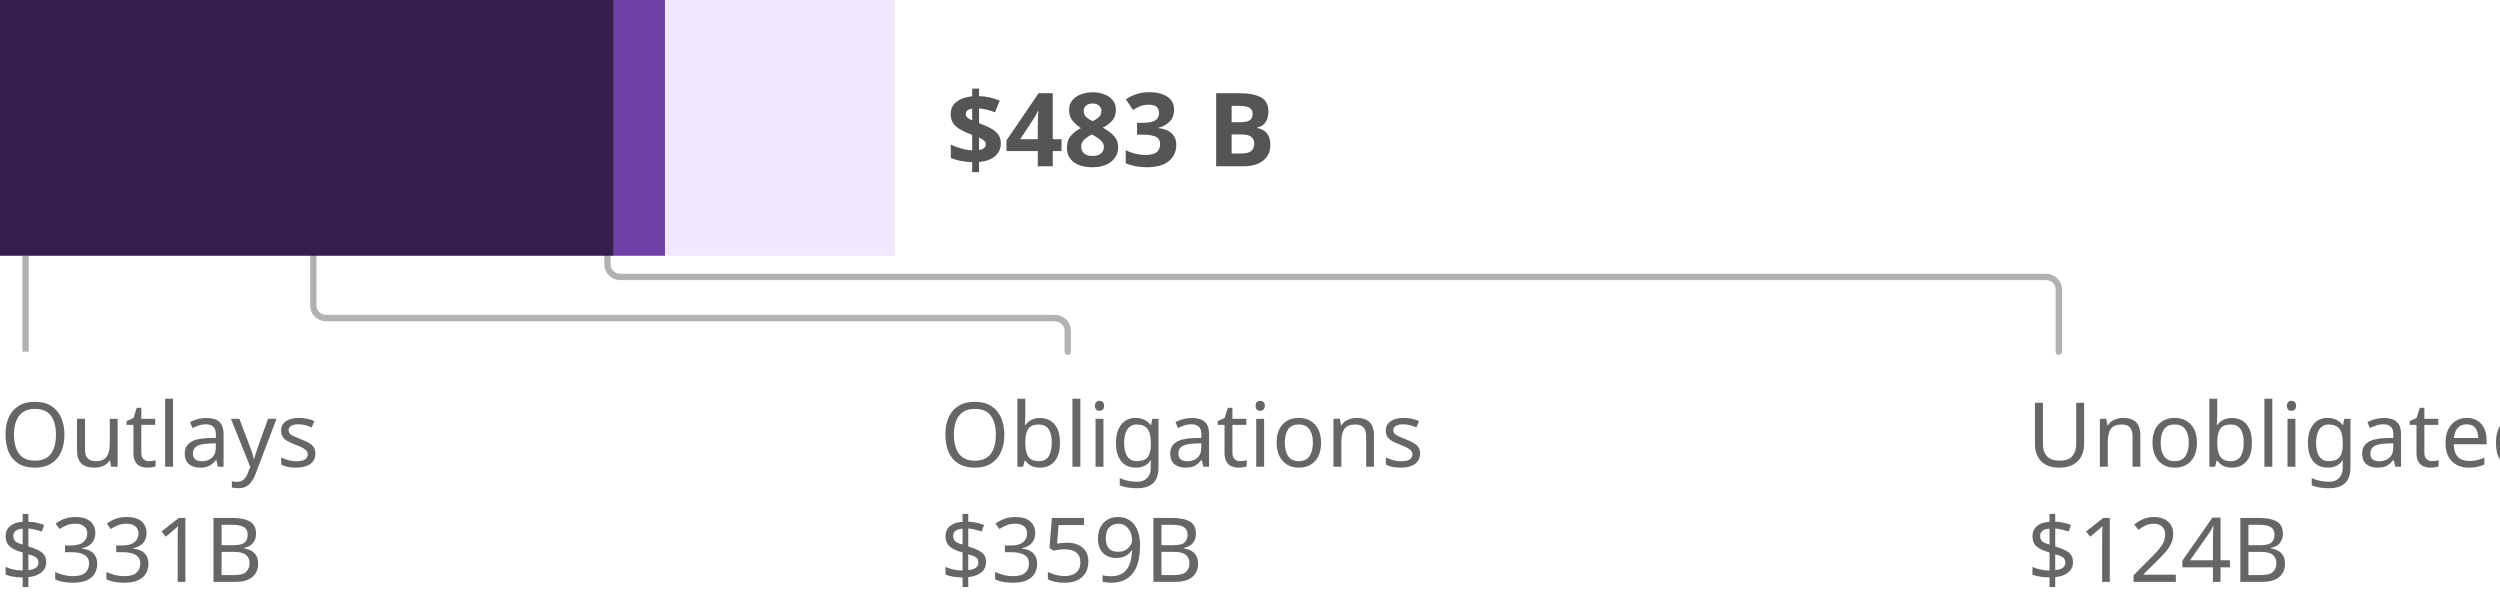
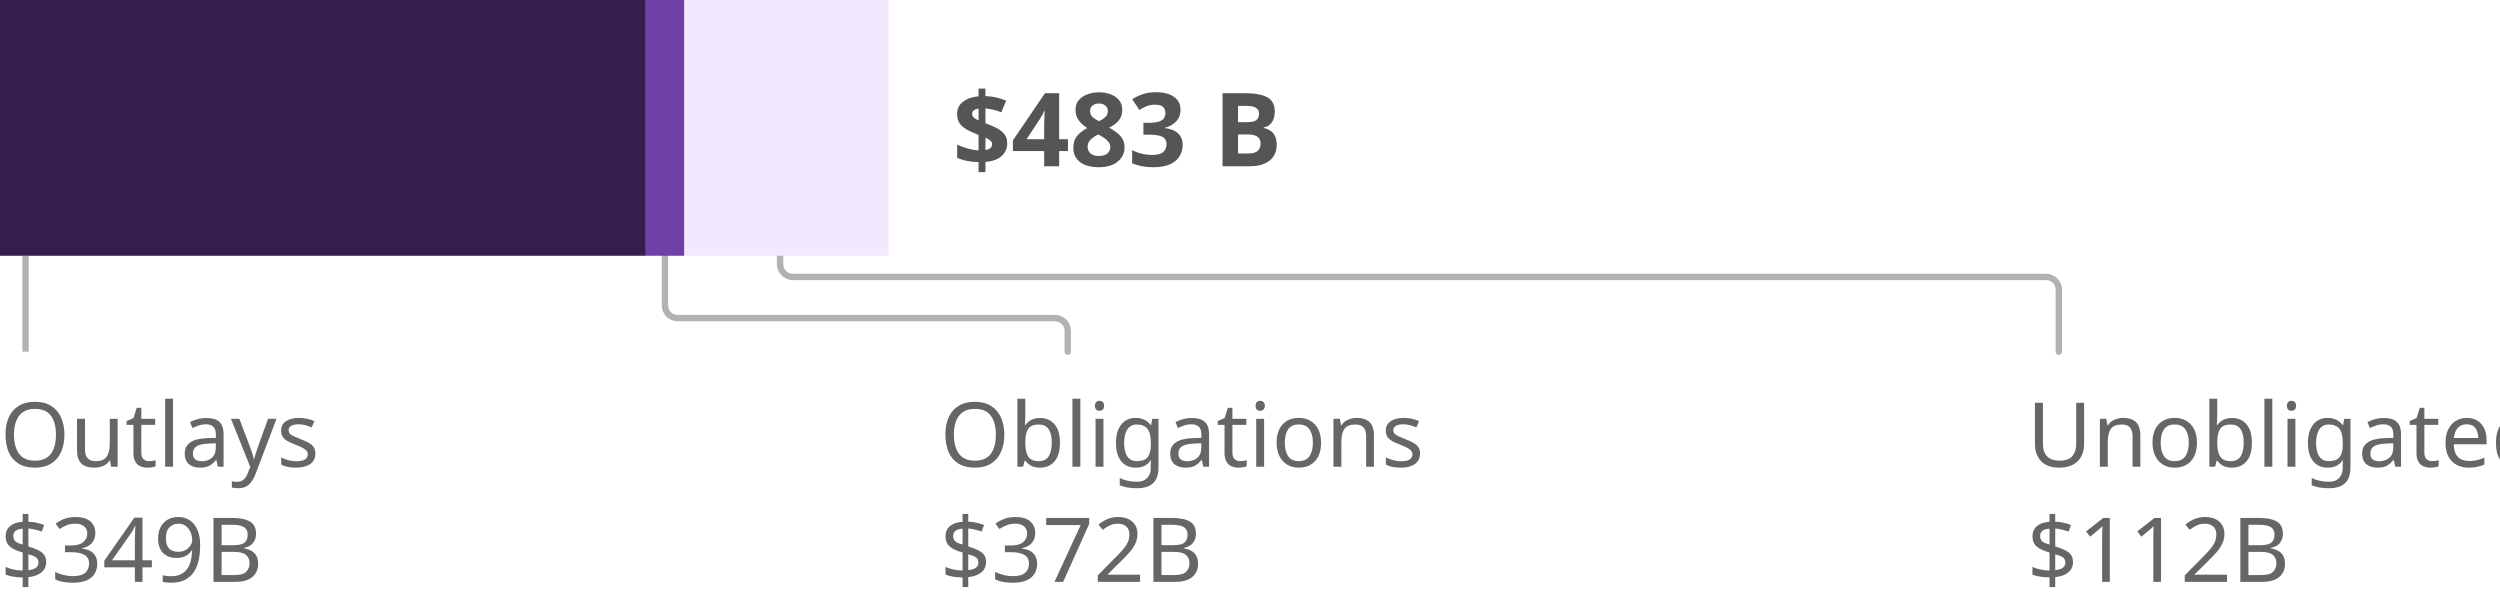
- <svg xmlns="http://www.w3.org/2000/svg" class="lawTotal" aria-labelledby="phase35total-desc" role="img" tabindex="0" width="391px" height="95px" viewBox="0 0 391 95" version="1.1">
+ <svg xmlns="http://www.w3.org/2000/svg" width="391px" height="95px" viewBox="0 0 391 95" version="1.1">
  <g id="Viz-3-(v2)" stroke="none" stroke-width="1" fill="none" fill-rule="evenodd">
    <g id="Viz-3---SVG-Export" transform="translate(-279, -1560)">
      <g id="law-4" transform="translate(279, 1465)">
-         <g id="bar-1" transform="translate(0, 67)">
-           <g id="bar---phase-3.5-total" transform="translate(0, 28)">
-             <text id="Outlays-$331B" font-family="SourceSansPro-SemiBold, Source Sans Pro" font-size="14" font-weight="500" fill="#666666">
-               <tspan x="0" y="73">Outlays</tspan>
-               <tspan x="46.256" y="73" font-family="SourceSansPro-Regular, Source Sans Pro" font-weight="normal" />
-               <tspan x="0" y="91" font-family="SourceSansPro-Regular, Source Sans Pro" font-weight="normal">$331B</tspan>
-             </text>
-             <text id="Obligations-$359B" font-family="SourceSansPro-SemiBold, Source Sans Pro" font-size="14" font-weight="500" fill="#666666">
-               <tspan x="147" y="73">Obligations</tspan>
-               <tspan x="216.09" y="73" font-family="SourceSansPro-Regular, Source Sans Pro" font-weight="normal" />
-               <tspan x="147" y="91" font-family="SourceSansPro-Regular, Source Sans Pro" font-weight="normal">$359B</tspan>
-             </text>
-             <text id="Unobligated-$124B" font-family="SourceSansPro-SemiBold, Source Sans Pro" font-size="14" font-weight="500" fill="#666666">
-               <tspan x="317" y="73">Unobligated</tspan>
-               <tspan x="317" y="91" font-family="SourceSansPro-Regular, Source Sans Pro" font-weight="normal">$124B</tspan>
-             </text>
-             <line x1="4" y1="40" x2="4" y2="55" id="Line" stroke="#666666" opacity="0.5" />
-             <path d="M322,40 L322,41.309 C322,42.413 321.105,43.309 320,43.309 L97,43.309 C95.895,43.309 95,44.204 95,45.309 L95,55 L95,55" id="Line-Copy-7" stroke="#666666" opacity="0.5" stroke-linecap="round" transform="translate(208.5, 47.5) scale(-1, 1) translate(-208.5, -47.5) " />
-             <path d="M167,40 L167,47.75 C167,48.855 166.105,49.75 165,49.75 L51,49.75 C49.895,49.75 49,50.645 49,51.75 L49,55 L49,55" id="Line-Copy-9" stroke="#666666" opacity="0.5" stroke-linecap="round" transform="translate(108, 47.5) scale(-1, 1) translate(-108, -47.5) " />
-             <rect id="unobligated" fill="#F3E9FF" x="104" y="0" width="36" height="40" />
-             <rect id="obligated" fill="#6F41A7" x="96" y="0" width="8" height="40" />
-             <rect id="outlays" fill="#331E4D" x="0" y="0" width="96" height="40" />
-             <text id="$483-B" font-family="SourceSansPro-Bold, Source Sans Pro" font-size="16" font-weight="bold" fill="#555555">
-               <tspan x="148" y="26">$483 B</tspan>
-             </text>
-           </g>
+         <g id="07.-phase-3.5-total" transform="translate(0, 95)">
+           <text id="Outlays-$349B" font-family="SourceSansPro-SemiBold, Source Sans Pro" font-size="14" font-weight="500" fill="#666666">
+             <tspan x="0" y="73">Outlays</tspan>
+             <tspan x="46.256" y="73" font-family="SourceSansPro-Regular, Source Sans Pro" font-weight="normal" />
+             <tspan x="0" y="91" font-family="SourceSansPro-Regular, Source Sans Pro" font-weight="normal">$349B</tspan>
+           </text>
+           <text id="Obligations-$372B" font-family="SourceSansPro-SemiBold, Source Sans Pro" font-size="14" font-weight="500" fill="#666666">
+             <tspan x="147" y="73">Obligations</tspan>
+             <tspan x="216.09" y="73" font-family="SourceSansPro-Regular, Source Sans Pro" font-weight="normal" />
+             <tspan x="147" y="91" font-family="SourceSansPro-Regular, Source Sans Pro" font-weight="normal">$372B</tspan>
+           </text>
+           <text id="Unobligated-$112B" font-family="SourceSansPro-SemiBold, Source Sans Pro" font-size="14" font-weight="500" fill="#666666">
+             <tspan x="317" y="73">Unobligated</tspan>
+             <tspan x="317" y="91" font-family="SourceSansPro-Regular, Source Sans Pro" font-weight="normal">$112B</tspan>
+           </text>
+           <line x1="4" y1="40" x2="4" y2="55" id="Line" stroke="#666666" opacity="0.5" />
+           <path d="M322,40 L322,41.309 C322,42.413 321.105,43.309 320,43.309 L124,43.309 C122.895,43.309 122,44.204 122,45.309 L122,55 L122,55" id="Line-Copy-7" stroke="#666666" opacity="0.5" stroke-linecap="round" transform="translate(222, 47.5) scale(-1, 1) translate(-222, -47.5) " />
+           <path d="M167,40 L167,47.75 C167,48.855 166.105,49.75 165,49.75 L106,49.75 C104.895,49.75 104,50.645 104,51.75 L104,55 L104,55" id="Line-Copy-9" stroke="#666666" opacity="0.5" stroke-linecap="round" transform="translate(135.5, 47.5) scale(-1, 1) translate(-135.5, -47.5) " />
+           <rect id="unobligated" fill="#F3E9FF" x="107" y="0" width="32" height="40" />
+           <rect id="obligated" fill="#6F41A7" x="101" y="0" width="6" height="40" />
+           <rect id="outlays" fill="#331E4D" x="0" y="0" width="101" height="40" />
+           <text id="$483-B" font-family="SourceSansPro-Bold, Source Sans Pro" font-size="16" font-weight="bold" fill="#555555">
+             <tspan x="149" y="26">$483 B</tspan>
+           </text>
        </g>
      </g>
    </g>
  </g>
</svg>
